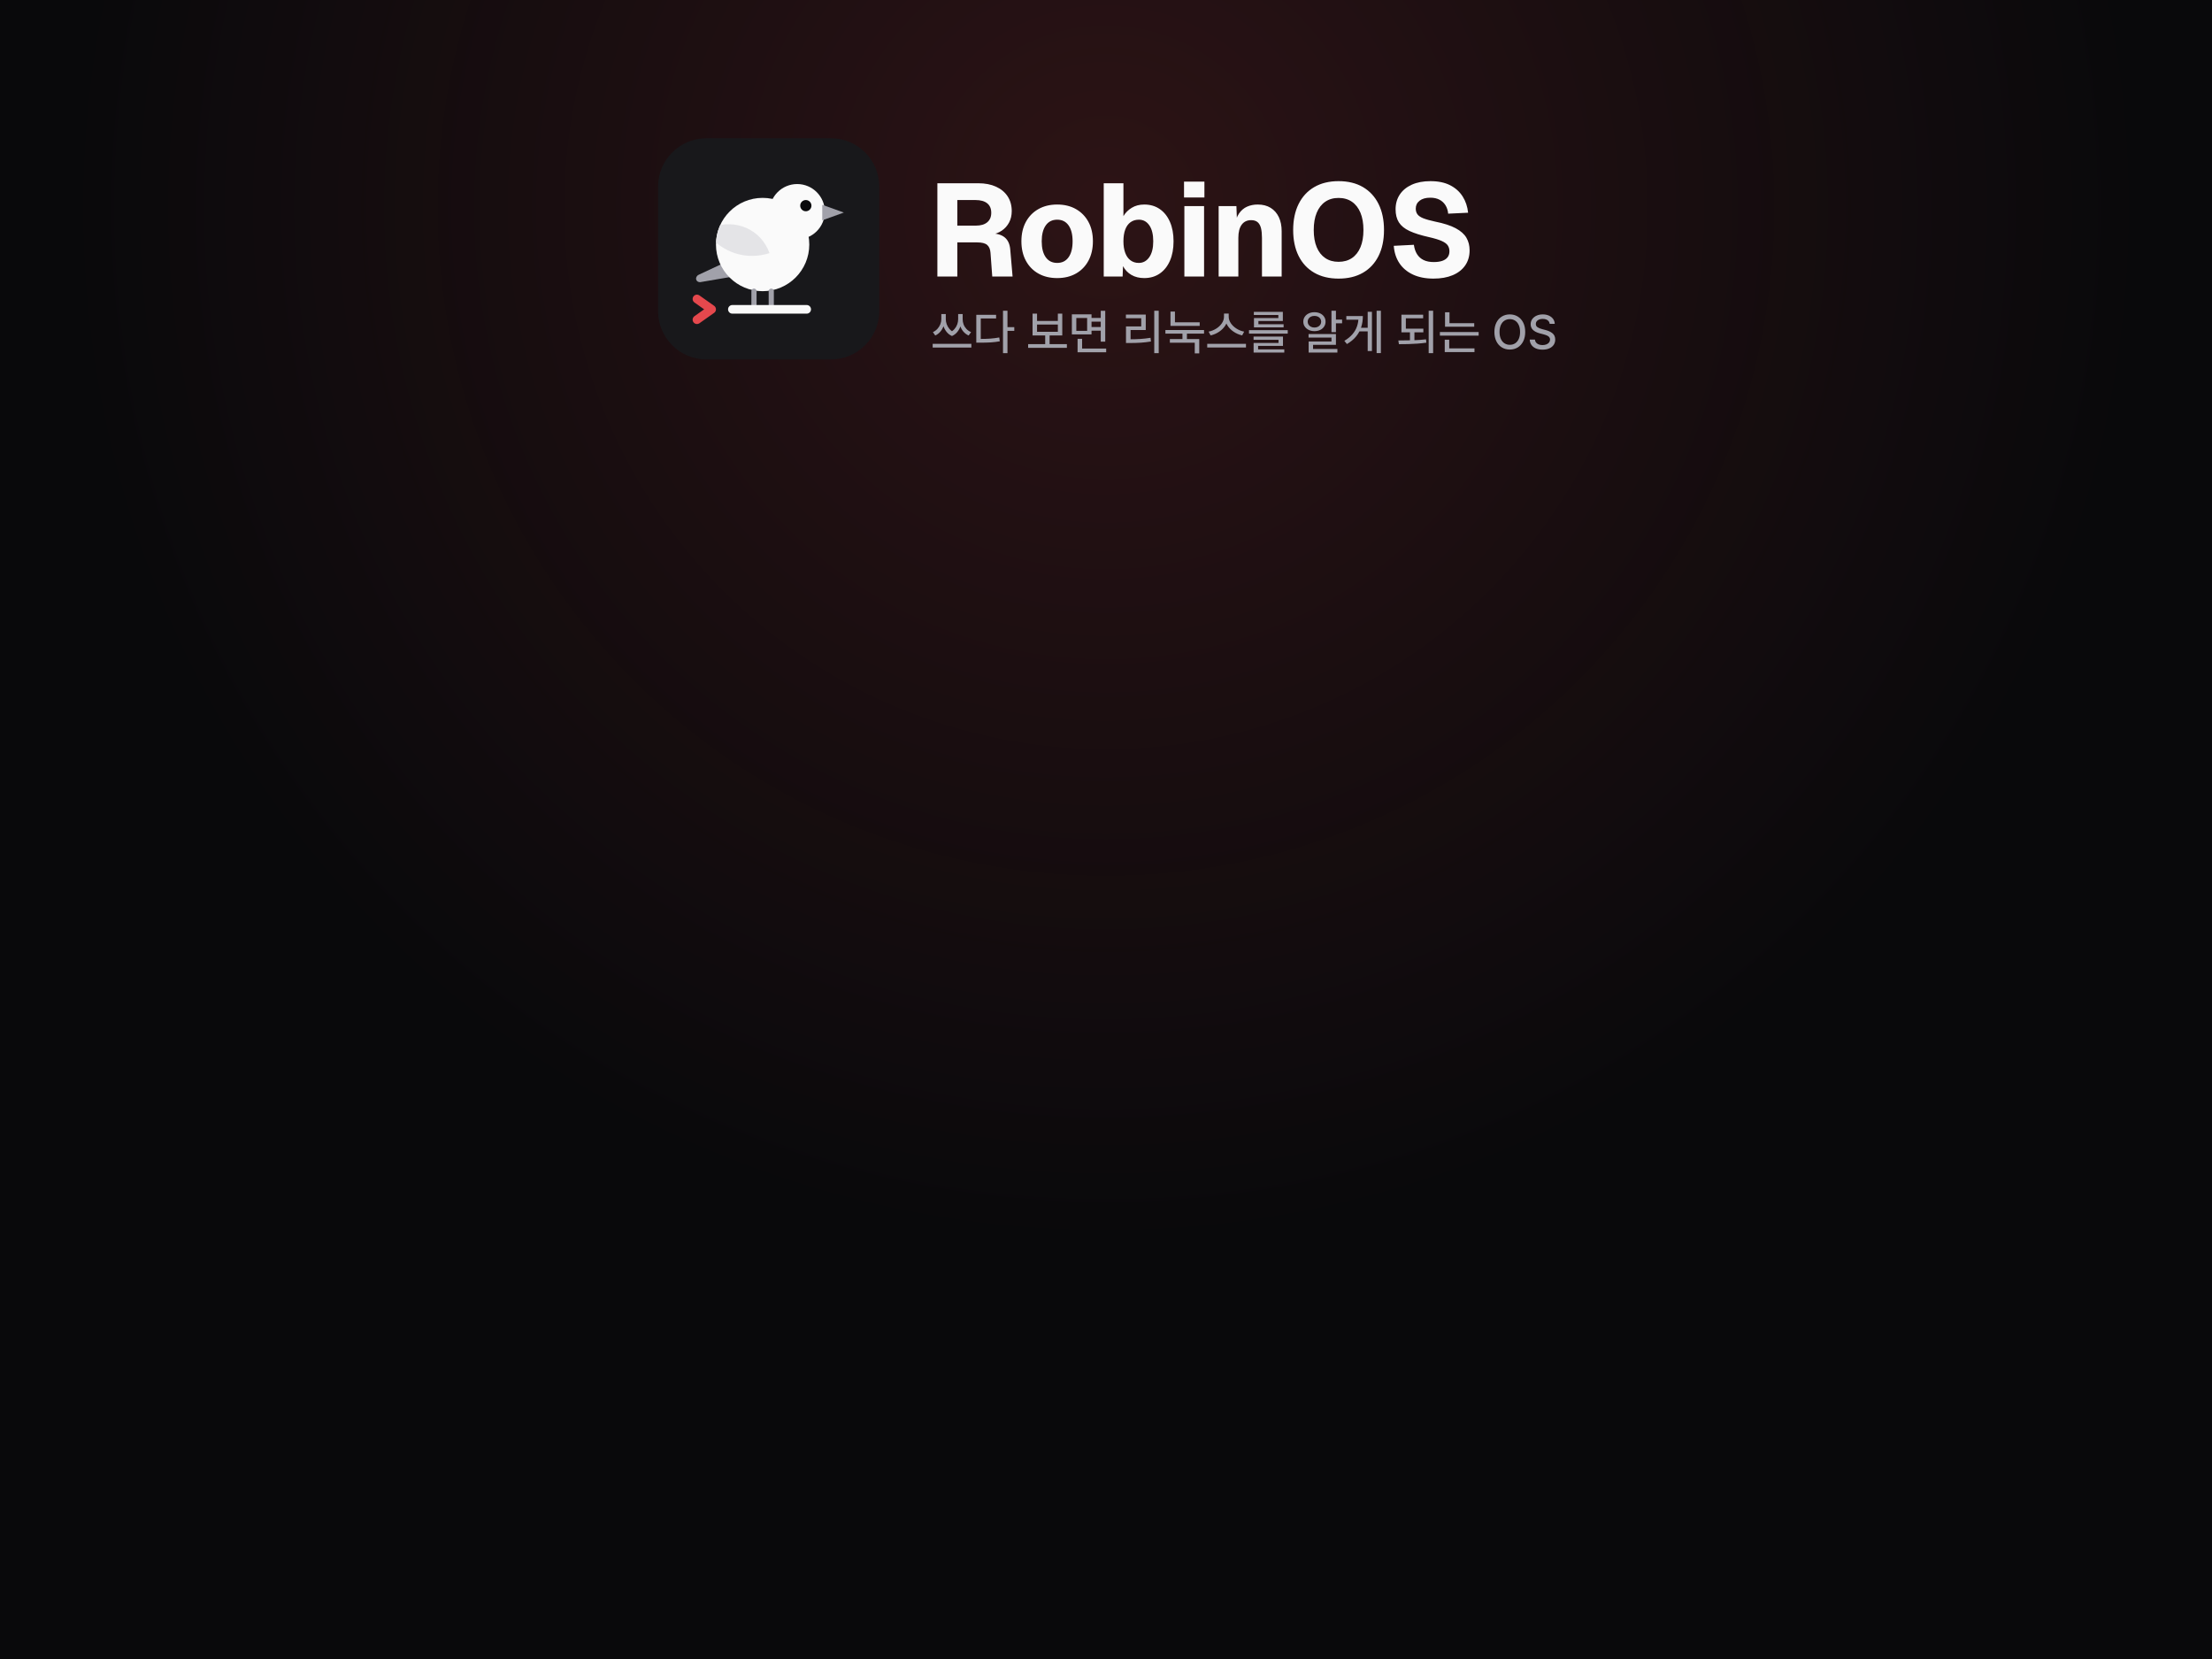
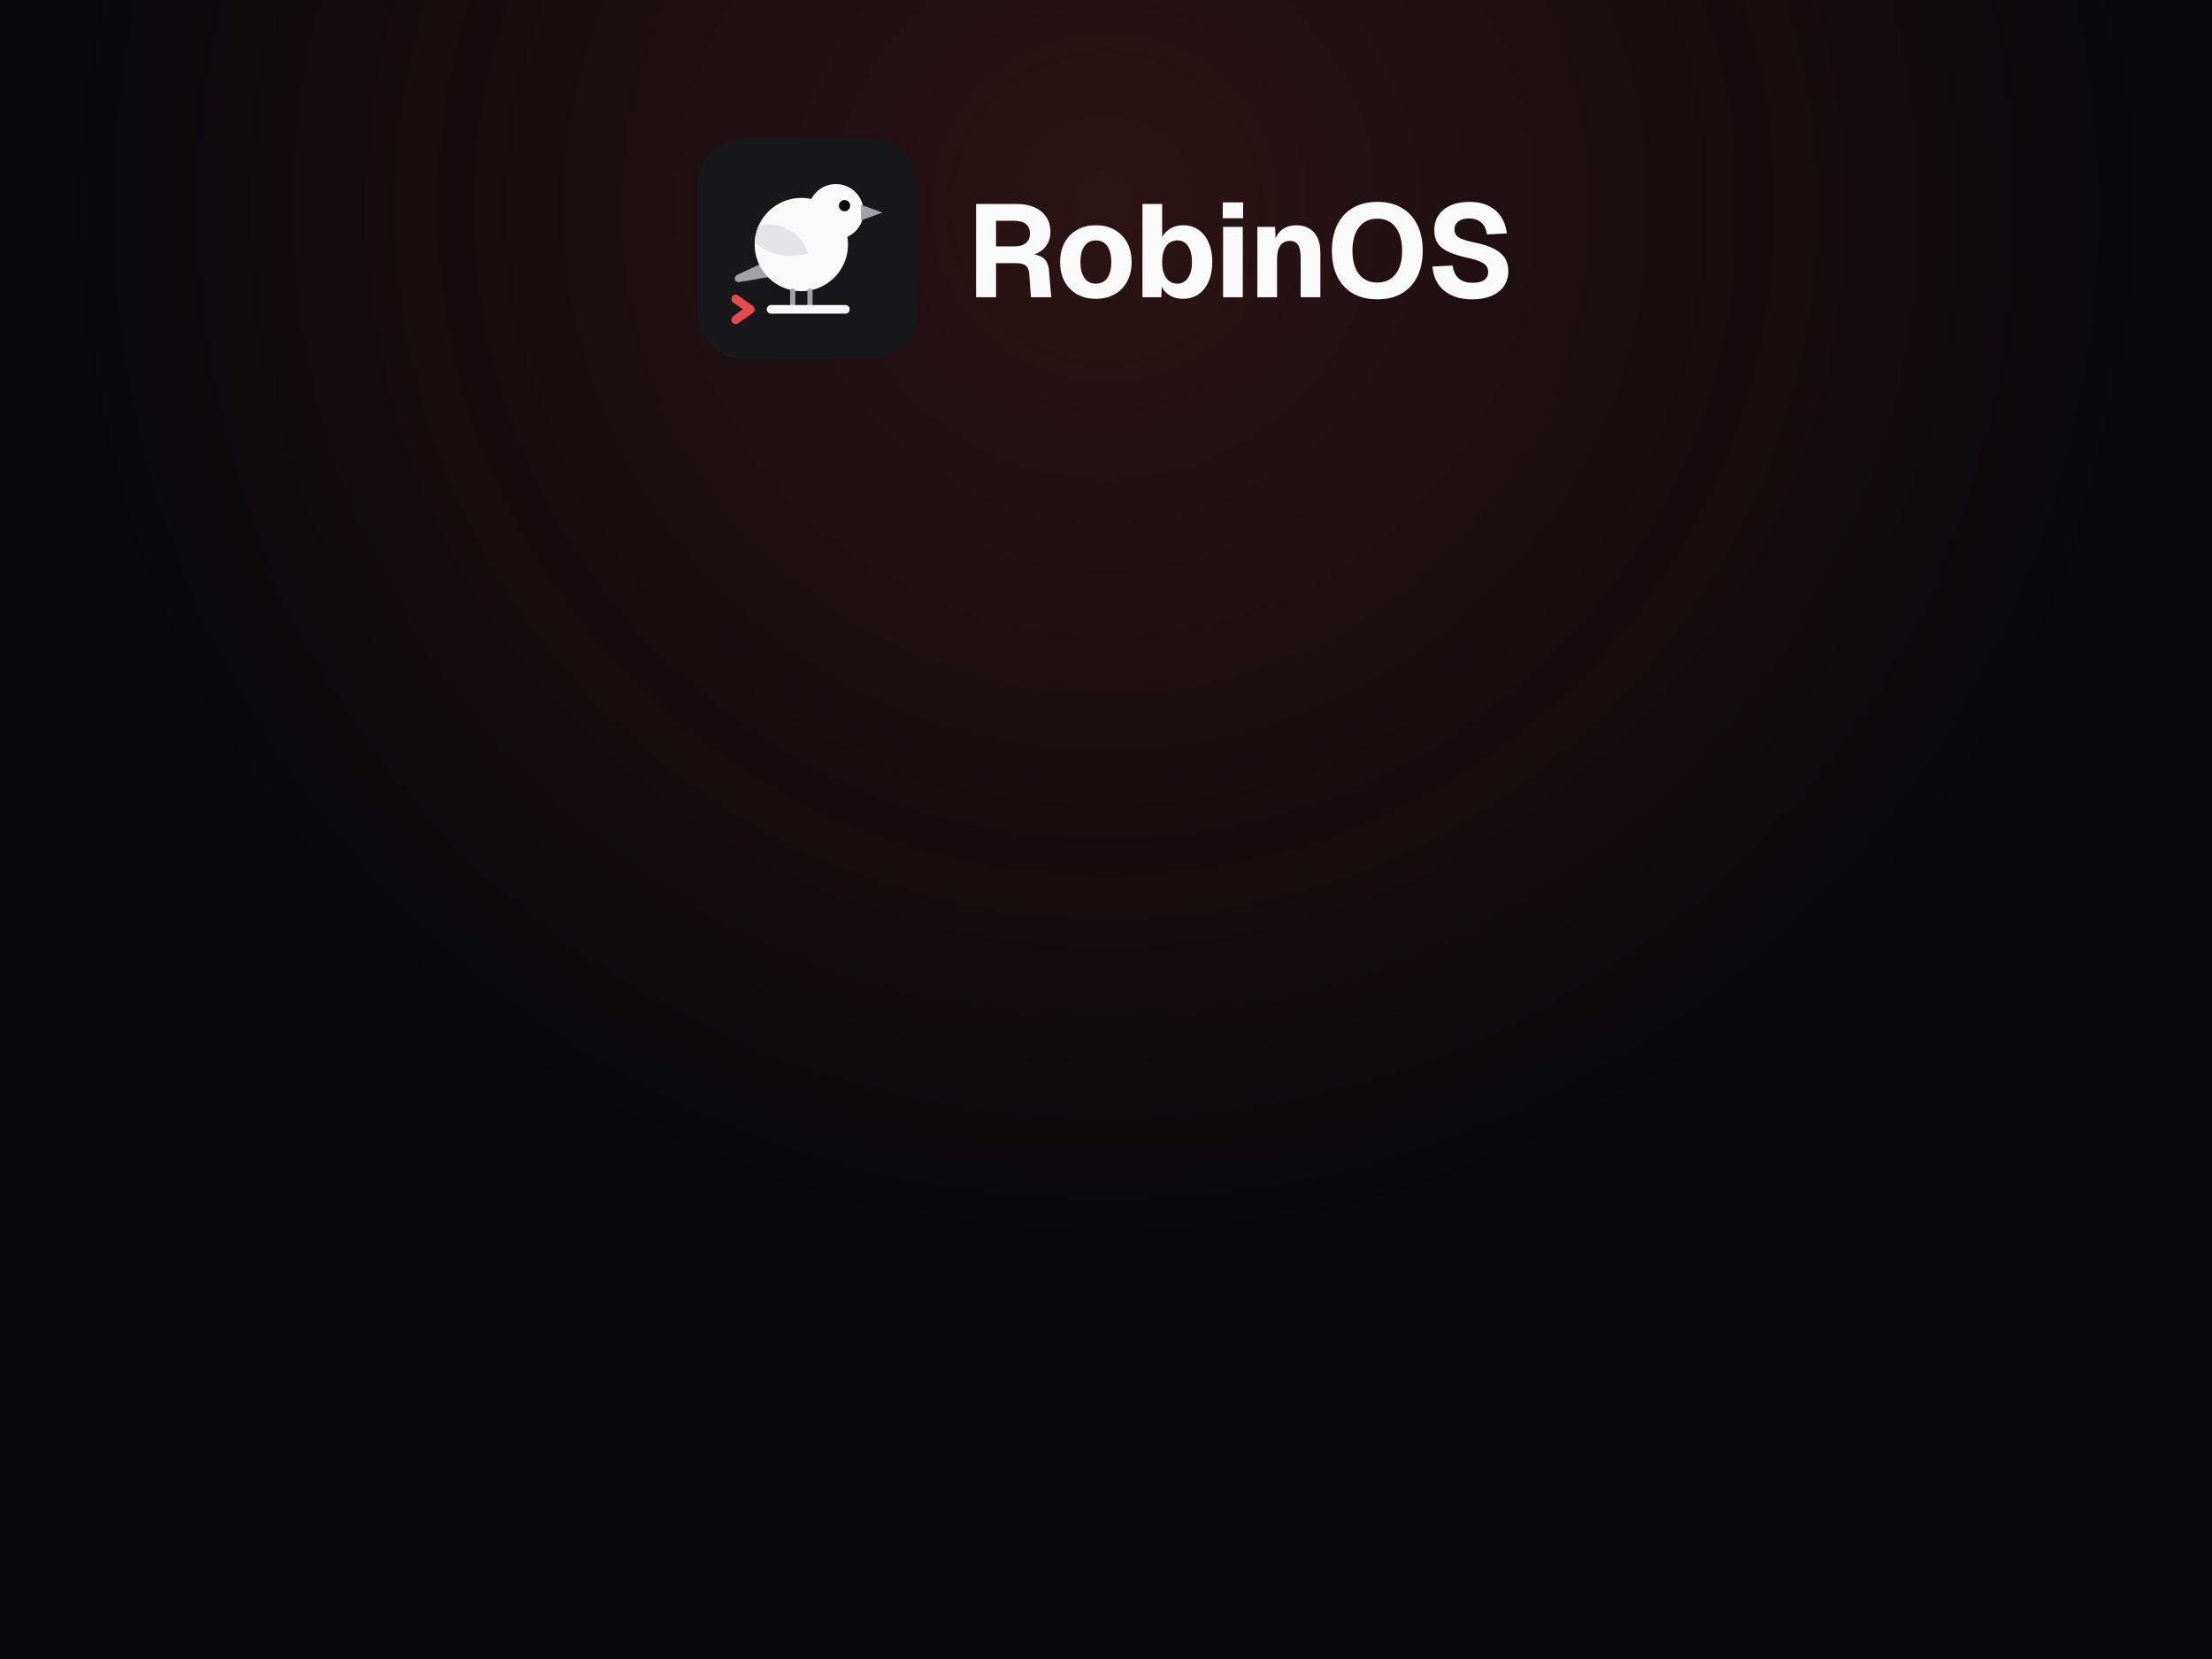
<svg xmlns="http://www.w3.org/2000/svg" viewBox="0 0 640 480" width="640" height="480">
  <defs>
    <radialGradient id="robinos-splash-glow" cx="320" cy="60" r="300" gradientUnits="userSpaceOnUse">
      <stop offset="0" stop-color="#E5484D" stop-opacity="0.16" />
      <stop offset="1" stop-color="#E5484D" stop-opacity="0" />
    </radialGradient>
  </defs>
  <rect width="640" height="480" fill="#09090B" />
  <rect width="640" height="480" fill="url(#robinos-splash-glow)" />
-   <g transform="translate(190.4 40) scale(0.25)">
+   <g transform="translate(201.6 40) scale(0.25)">
    <rect width="256" height="256" rx="56" fill="#18181B" />
    <g transform="translate(-3 -7)">
      <defs>
        <clipPath id="robinos-splash-bird">
          <circle cx="124" cy="130" r="54" />
          <circle cx="164" cy="92" r="32" />
        </clipPath>
      </defs>
      <path d="M82 150 L50 165 C45 167.5 46.5 174 52 173.5 L96 166 Z" fill="#A1A1AA" />
      <g clip-path="url(#robinos-splash-bird)">
        <rect width="256" height="256" fill="#FAFAFA" />
        <path d="M66 110 C 92 100, 122 112, 132 140 C 106 148, 82 140, 66 124 Z" fill="#E4E4E7" />
      </g>
      <path d="M193 84 L218 93 L193 102 Z" fill="#A1A1AA" />
      <circle cx="174" cy="85" r="6.5" fill="#09090B" />
      <path d="M114 184 V203 M134 184 V203" stroke="#A1A1AA" stroke-width="6" stroke-linecap="round" />
      <path d="M48 193 L65 205 L48 217" fill="none" stroke="#E5484D" stroke-width="10" stroke-linecap="round" stroke-linejoin="round" />
      <rect x="84" y="200" width="96" height="10" rx="5" fill="#FAFAFA" />
    </g>
  </g>
-   <g transform="translate(268.4 80)">
+   <g transform="translate(279.6 86)">
    <path d="M2.812 0.0V-26.98H14.63Q17.594 -26.98 19.771 -25.992Q21.949 -25.004 23.138 -23.195Q24.328 -21.386 24.328 -18.924Q24.328 -17.054 23.552 -15.607Q22.777 -14.159 21.424 -13.254Q20.072 -12.35 18.331 -12.114L18.194 -12.479Q20.892 -12.479 22.306 -11.305Q23.72 -10.131 23.902 -7.737L24.571 0.0H18.688L18.187 -6.825Q18.08 -8.383 17.229 -9.124Q16.378 -9.865 14.341 -9.865H8.588V0.0ZM8.588 -14.721H13.976Q16.082 -14.721 17.241 -15.69Q18.4 -16.659 18.4 -18.43Q18.4 -20.239 17.225 -21.181Q16.051 -22.124 13.809 -22.124H8.588ZM37.476 0.456Q34.36 0.456 32.03 -0.859Q29.701 -2.174 28.413 -4.571Q27.124 -6.969 27.124 -10.184Q27.124 -13.414 28.413 -15.793Q29.701 -18.172 32.03 -19.498Q34.36 -20.824 37.476 -20.824Q40.592 -20.824 42.913 -19.498Q45.235 -18.172 46.523 -15.793Q47.812 -13.414 47.812 -10.184Q47.812 -6.969 46.523 -4.571Q45.235 -2.174 42.913 -0.859Q40.592 0.456 37.476 0.456ZM37.476 -3.929Q39.611 -3.929 40.774 -5.571Q41.937 -7.212 41.937 -10.184Q41.937 -13.133 40.774 -14.786Q39.611 -16.439 37.476 -16.439Q35.34 -16.439 34.17 -14.786Q32.999 -13.133 32.999 -10.184Q32.999 -7.212 34.17 -5.571Q35.34 -3.929 37.476 -3.929ZM62.662 0.456Q60.526 0.456 58.961 -0.452Q57.395 -1.36 56.521 -2.994L56.407 0.0H50.943V-26.98H56.643V-17.465Q57.471 -18.901 59.022 -19.863Q60.572 -20.824 62.662 -20.824Q65.254 -20.824 67.157 -19.509Q69.061 -18.194 70.102 -15.804Q71.144 -13.414 71.144 -10.184Q71.144 -6.954 70.102 -4.564Q69.061 -2.174 67.157 -0.859Q65.254 0.456 62.662 0.456ZM61.081 -3.929Q62.966 -3.929 64.117 -5.578Q65.269 -7.228 65.269 -10.184Q65.269 -13.156 64.14 -14.797Q63.012 -16.439 61.112 -16.439Q59.706 -16.439 58.695 -15.705Q57.684 -14.972 57.163 -13.574Q56.643 -12.175 56.643 -10.184Q56.643 -8.246 57.163 -6.84Q57.684 -5.434 58.687 -4.682Q59.69 -3.929 61.081 -3.929ZM74.275 0.0V-20.368H79.975V0.0ZM74.176 -22.861V-27.451H80.074V-22.861ZM84.193 0.0V-20.368H89.33L89.558 -14.394L88.859 -14.577Q89.148 -16.864 90.087 -18.229Q91.025 -19.593 92.42 -20.208Q93.814 -20.824 95.486 -20.824Q97.69 -20.824 99.237 -19.866Q100.784 -18.909 101.604 -17.18Q102.425 -15.451 102.425 -13.095V0.0H96.725V-11.202Q96.725 -12.836 96.448 -13.973Q96.17 -15.109 95.483 -15.705Q94.795 -16.302 93.594 -16.302Q91.823 -16.302 90.858 -14.987Q89.893 -13.672 89.893 -11.202V0.0ZM118.887 0.608Q114.798 0.608 111.849 -1.094Q108.9 -2.797 107.327 -5.951Q105.754 -9.105 105.754 -13.452Q105.754 -17.799 107.327 -20.972Q108.9 -24.145 111.844 -25.867Q114.787 -27.588 118.887 -27.588Q123.017 -27.588 125.953 -25.867Q128.888 -24.145 130.462 -20.972Q132.035 -17.799 132.035 -13.452Q132.035 -9.105 130.462 -5.951Q128.888 -2.797 125.953 -1.094Q123.017 0.608 118.887 0.608ZM118.882 -4.248Q121.152 -4.248 122.76 -5.339Q124.368 -6.429 125.226 -8.481Q126.084 -10.534 126.084 -13.452Q126.084 -16.37 125.225 -18.443Q124.366 -20.515 122.756 -21.623Q121.146 -22.732 118.876 -22.732Q116.637 -22.732 115.029 -21.623Q113.42 -20.515 112.563 -18.443Q111.705 -16.37 111.705 -13.452Q111.705 -10.534 112.564 -8.481Q113.422 -6.429 115.033 -5.339Q116.643 -4.248 118.882 -4.248ZM146.361 0.608Q142.88 0.608 140.38 -0.57Q137.879 -1.748 136.473 -3.876Q135.067 -6.004 134.862 -8.877L140.676 -9.173Q140.896 -7.57 141.603 -6.449Q142.31 -5.328 143.507 -4.754Q144.704 -4.18 146.437 -4.18Q147.881 -4.18 148.892 -4.526Q149.902 -4.872 150.434 -5.571Q150.966 -6.27 150.966 -7.296Q150.966 -8.231 150.514 -8.949Q150.062 -9.667 148.774 -10.256Q147.486 -10.845 144.962 -11.415Q141.504 -12.19 139.399 -13.175Q137.294 -14.159 136.34 -15.664Q135.386 -17.168 135.386 -19.456Q135.386 -21.873 136.595 -23.704Q137.803 -25.536 140.068 -26.562Q142.333 -27.588 145.494 -27.588Q148.846 -27.588 151.156 -26.41Q153.467 -25.232 154.778 -23.18Q156.089 -21.128 156.37 -18.453L150.602 -18.179Q150.465 -19.585 149.819 -20.619Q149.173 -21.652 148.075 -22.226Q146.976 -22.8 145.418 -22.8Q143.458 -22.8 142.34 -21.934Q141.223 -21.067 141.223 -19.654Q141.223 -18.65 141.721 -17.982Q142.219 -17.313 143.431 -16.834Q144.643 -16.355 146.832 -15.884Q150.579 -15.139 152.768 -13.969Q154.956 -12.798 155.88 -11.21Q156.803 -9.622 156.803 -7.57Q156.803 -5.054 155.53 -3.211Q154.257 -1.368 151.913 -0.38Q149.568 0.608 146.361 0.608Z" fill="#FAFAFA" />
  </g>
-   <g transform="translate(269.4 101)">
-     <path d="M1.197 -3.93 0.515 -4.907Q1.285 -5.252 1.835 -5.86Q2.385 -6.469 2.669 -7.191Q2.953 -7.913 2.953 -8.623V-10.137H3.952V-8.623Q3.952 -7.662 3.634 -6.742Q3.317 -5.822 2.699 -5.077Q2.081 -4.331 1.197 -3.93ZM6.614 -4.839 6.034 -3.78Q5.097 -4.193 4.472 -4.979Q3.846 -5.766 3.547 -6.718Q3.247 -7.67 3.247 -8.623V-10.137H4.247V-8.623Q4.247 -7.922 4.51 -7.192Q4.773 -6.461 5.305 -5.833Q5.837 -5.205 6.614 -4.839ZM6.034 -3.78 5.455 -4.839Q6.23 -5.194 6.768 -5.812Q7.307 -6.431 7.565 -7.168Q7.822 -7.905 7.822 -8.623V-10.137H8.816V-8.623Q8.816 -7.648 8.517 -6.697Q8.217 -5.746 7.593 -4.969Q6.97 -4.193 6.034 -3.78ZM11.565 -4.907 10.855 -3.93Q9.963 -4.331 9.345 -5.049Q8.728 -5.767 8.422 -6.688Q8.117 -7.609 8.117 -8.623V-10.137H9.129V-8.623Q9.129 -7.855 9.4 -7.134Q9.67 -6.414 10.22 -5.827Q10.771 -5.24 11.565 -4.907ZM11.646 -0.451H0.453V-1.515H11.646ZM22.093 1.186H20.8V-11.096H22.093ZM24.066 -5.268H21.801V-6.345H24.066ZM19.717 -3.36 19.872 -2.252Q18.532 -2.011 17.224 -1.932Q15.916 -1.852 14.059 -1.855H13.071V-2.935H14.059Q15.799 -2.932 17.096 -3.026Q18.394 -3.119 19.717 -3.36ZM18.799 -8.853H14.362V-2.424H13.071V-9.917H18.799ZM39.282 -0.363H28.071V-1.428H39.282ZM34.282 -1.128H33.008V-4.287H34.282ZM30.649 -8.142H36.669V-10.255H37.948V-3.947H29.347V-10.255H30.649ZM36.669 -4.995V-7.099H30.649V-4.995ZM49.461 -7.939H46.109V-9.011H49.461ZM49.496 -5.32H46.109V-6.374H49.496ZM46.413 -4.242H40.724V-10.045H46.413ZM42.012 -5.269H45.141V-8.991H42.012ZM50.381 -2.147H49.081V-11.08H50.381ZM50.651 0.915H42.377V-0.158H50.651ZM43.687 0.35H42.377V-2.961H43.687ZM65.852 1.186H64.561V-11.096H65.852ZM63.481 -3.264 63.606 -2.191Q62.08 -1.943 60.643 -1.848Q59.205 -1.754 57.429 -1.754H56.383V-2.834H57.429Q59.133 -2.832 60.55 -2.926Q61.967 -3.02 63.481 -3.264ZM62.104 -5.512H57.712V-2.425H56.383V-6.552H60.792V-8.928H56.361V-9.989H62.104ZM74.013 -2.422H72.719V-4.891H74.013ZM77.708 -6.713H69.258V-7.747H77.708ZM70.549 -7.318H69.258V-10.851H70.549ZM78.968 -4.464H67.787V-5.515H78.968ZM77.58 1.24H76.28V-1.842H69.076V-2.906H77.58ZM80.867 -3.96 80.29 -5.046Q81.458 -5.275 82.484 -5.917Q83.51 -6.559 84.124 -7.469Q84.738 -8.379 84.738 -9.354V-10.271H85.877V-9.354Q85.877 -8.065 85.192 -6.942Q84.507 -5.818 83.363 -5.038Q82.22 -4.258 80.867 -3.96ZM90.578 -5.046 89.996 -3.96Q88.655 -4.258 87.513 -5.03Q86.37 -5.802 85.682 -6.93Q84.994 -8.057 84.994 -9.354V-10.271H86.104V-9.354Q86.104 -8.385 86.727 -7.469Q87.351 -6.554 88.384 -5.908Q89.417 -5.261 90.578 -5.046ZM91.099 -0.454H79.887V-1.523H91.099ZM103.184 -4.473H91.973V-5.47H103.184ZM101.803 -0.918H94.61V0.412H93.308V-1.778H100.515V-2.677H93.297V-3.621H101.803ZM102.186 1.01H93.308V0.094H102.186ZM101.77 -8.121H94.7V-6.882H93.412V-8.983H100.465V-9.857H93.376V-10.773H101.77ZM101.986 -6.275H93.412V-7.186H101.986ZM117.127 -4.892H115.834V-11.096H117.127ZM118.908 -7.452H116.566V-8.532H118.908ZM117.127 -1.235H110.507V0.508H109.233V-2.202H115.837V-3.323H109.208V-4.344H117.127ZM117.548 1.003H109.233V-0.029H117.548ZM114.125 -7.933Q114.125 -7.146 113.712 -6.516Q113.298 -5.887 112.566 -5.538Q111.834 -5.19 110.908 -5.19Q109.993 -5.19 109.259 -5.544Q108.526 -5.898 108.106 -6.522Q107.685 -7.146 107.685 -7.933Q107.685 -8.725 108.104 -9.35Q108.523 -9.974 109.257 -10.321Q109.99 -10.668 110.908 -10.668Q111.834 -10.668 112.566 -10.321Q113.298 -9.974 113.712 -9.35Q114.125 -8.725 114.125 -7.933ZM108.955 -7.933Q108.955 -7.445 109.207 -7.059Q109.46 -6.673 109.904 -6.454Q110.348 -6.235 110.908 -6.235Q111.468 -6.235 111.91 -6.454Q112.353 -6.673 112.606 -7.059Q112.859 -7.445 112.859 -7.933Q112.859 -8.424 112.606 -8.802Q112.353 -9.18 111.91 -9.392Q111.468 -9.604 110.908 -9.593Q110.348 -9.604 109.904 -9.392Q109.46 -9.18 109.207 -8.802Q108.955 -8.424 108.955 -7.933ZM130.132 1.156H128.9V-11.096H130.132ZM126.635 -5.122H123.652V-6.168H126.635ZM127.544 0.564H126.315V-10.781H127.544ZM120.308 -1.456 119.561 -2.385Q120.983 -3.23 121.892 -4.283Q122.802 -5.336 123.231 -6.592Q123.66 -7.848 123.66 -9.315V-9.561H124.916Q124.916 -7.859 124.451 -6.386Q123.987 -4.913 122.964 -3.663Q121.942 -2.412 120.308 -1.456ZM124.119 -8.502H120.135V-9.561H124.119ZM142.419 -4.849H136.076V-5.908H142.419ZM139.836 -2.298H138.545V-5.069H139.836ZM142.362 -8.907H137.355V-5.536H136.076V-9.949H142.362ZM145.248 1.186H143.96V-11.096H145.248ZM143.187 -2.817 143.284 -1.855Q142.024 -1.672 140.666 -1.577Q139.308 -1.481 138.058 -1.449Q136.809 -1.418 135.351 -1.418L135.182 -2.493Q137.428 -2.488 139.427 -2.552Q141.426 -2.617 143.187 -2.817ZM157.141 -6.471H148.691V-7.5H157.141ZM158.419 -3.885H147.207V-4.925H158.419ZM149.982 -6.98H148.691V-10.645H149.982ZM157.212 0.866H148.608V-0.196H157.212ZM149.904 0.111H148.608V-2.716H149.904ZM167.433 0.137Q166.143 0.137 165.133 -0.48Q164.122 -1.097 163.549 -2.252Q162.975 -3.408 162.975 -4.949Q162.975 -6.507 163.549 -7.655Q164.122 -8.804 165.133 -9.42Q166.143 -10.035 167.433 -10.035Q168.723 -10.035 169.733 -9.42Q170.744 -8.804 171.317 -7.655Q171.891 -6.507 171.891 -4.949Q171.891 -3.405 171.317 -2.251Q170.744 -1.097 169.733 -0.48Q168.723 0.137 167.433 0.137ZM167.433 -8.662Q166.575 -8.662 165.9 -8.231Q165.226 -7.8 164.844 -6.963Q164.462 -6.126 164.462 -4.949Q164.462 -3.772 164.844 -2.935Q165.226 -2.098 165.9 -1.667Q166.575 -1.236 167.433 -1.236Q168.303 -1.236 168.971 -1.667Q169.64 -2.098 170.022 -2.935Q170.404 -3.772 170.404 -4.949Q170.404 -6.126 170.022 -6.963Q169.64 -7.8 168.971 -8.231Q168.303 -8.662 167.433 -8.662ZM176.949 -8.732Q176.352 -8.732 175.903 -8.548Q175.453 -8.364 175.207 -8.032Q174.961 -7.7 174.961 -7.271Q174.958 -6.649 175.472 -6.314Q175.986 -5.978 176.764 -5.781L177.717 -5.528Q178.951 -5.231 179.761 -4.587Q180.571 -3.944 180.574 -2.737Q180.574 -1.9 180.139 -1.239Q179.703 -0.579 178.874 -0.207Q178.045 0.165 176.898 0.165Q175.797 0.165 174.978 -0.186Q174.16 -0.537 173.701 -1.192Q173.243 -1.848 173.196 -2.743H174.699Q174.748 -2.225 175.048 -1.872Q175.347 -1.519 175.827 -1.339Q176.307 -1.16 176.891 -1.16Q177.525 -1.16 178.024 -1.358Q178.523 -1.556 178.801 -1.924Q179.079 -2.291 179.079 -2.759Q179.079 -3.169 178.847 -3.451Q178.615 -3.733 178.215 -3.914Q177.814 -4.095 177.212 -4.26L176.039 -4.567Q174.794 -4.91 174.13 -5.549Q173.467 -6.188 173.467 -7.19Q173.467 -8.031 173.928 -8.675Q174.39 -9.32 175.188 -9.677Q175.986 -10.035 176.982 -10.035Q177.972 -10.035 178.748 -9.683Q179.525 -9.331 179.97 -8.71Q180.415 -8.09 180.437 -7.297H178.976Q178.927 -7.747 178.665 -8.074Q178.404 -8.4 177.962 -8.566Q177.519 -8.732 176.949 -8.732Z" fill="#A1A1AA" />
-   </g>
</svg>
